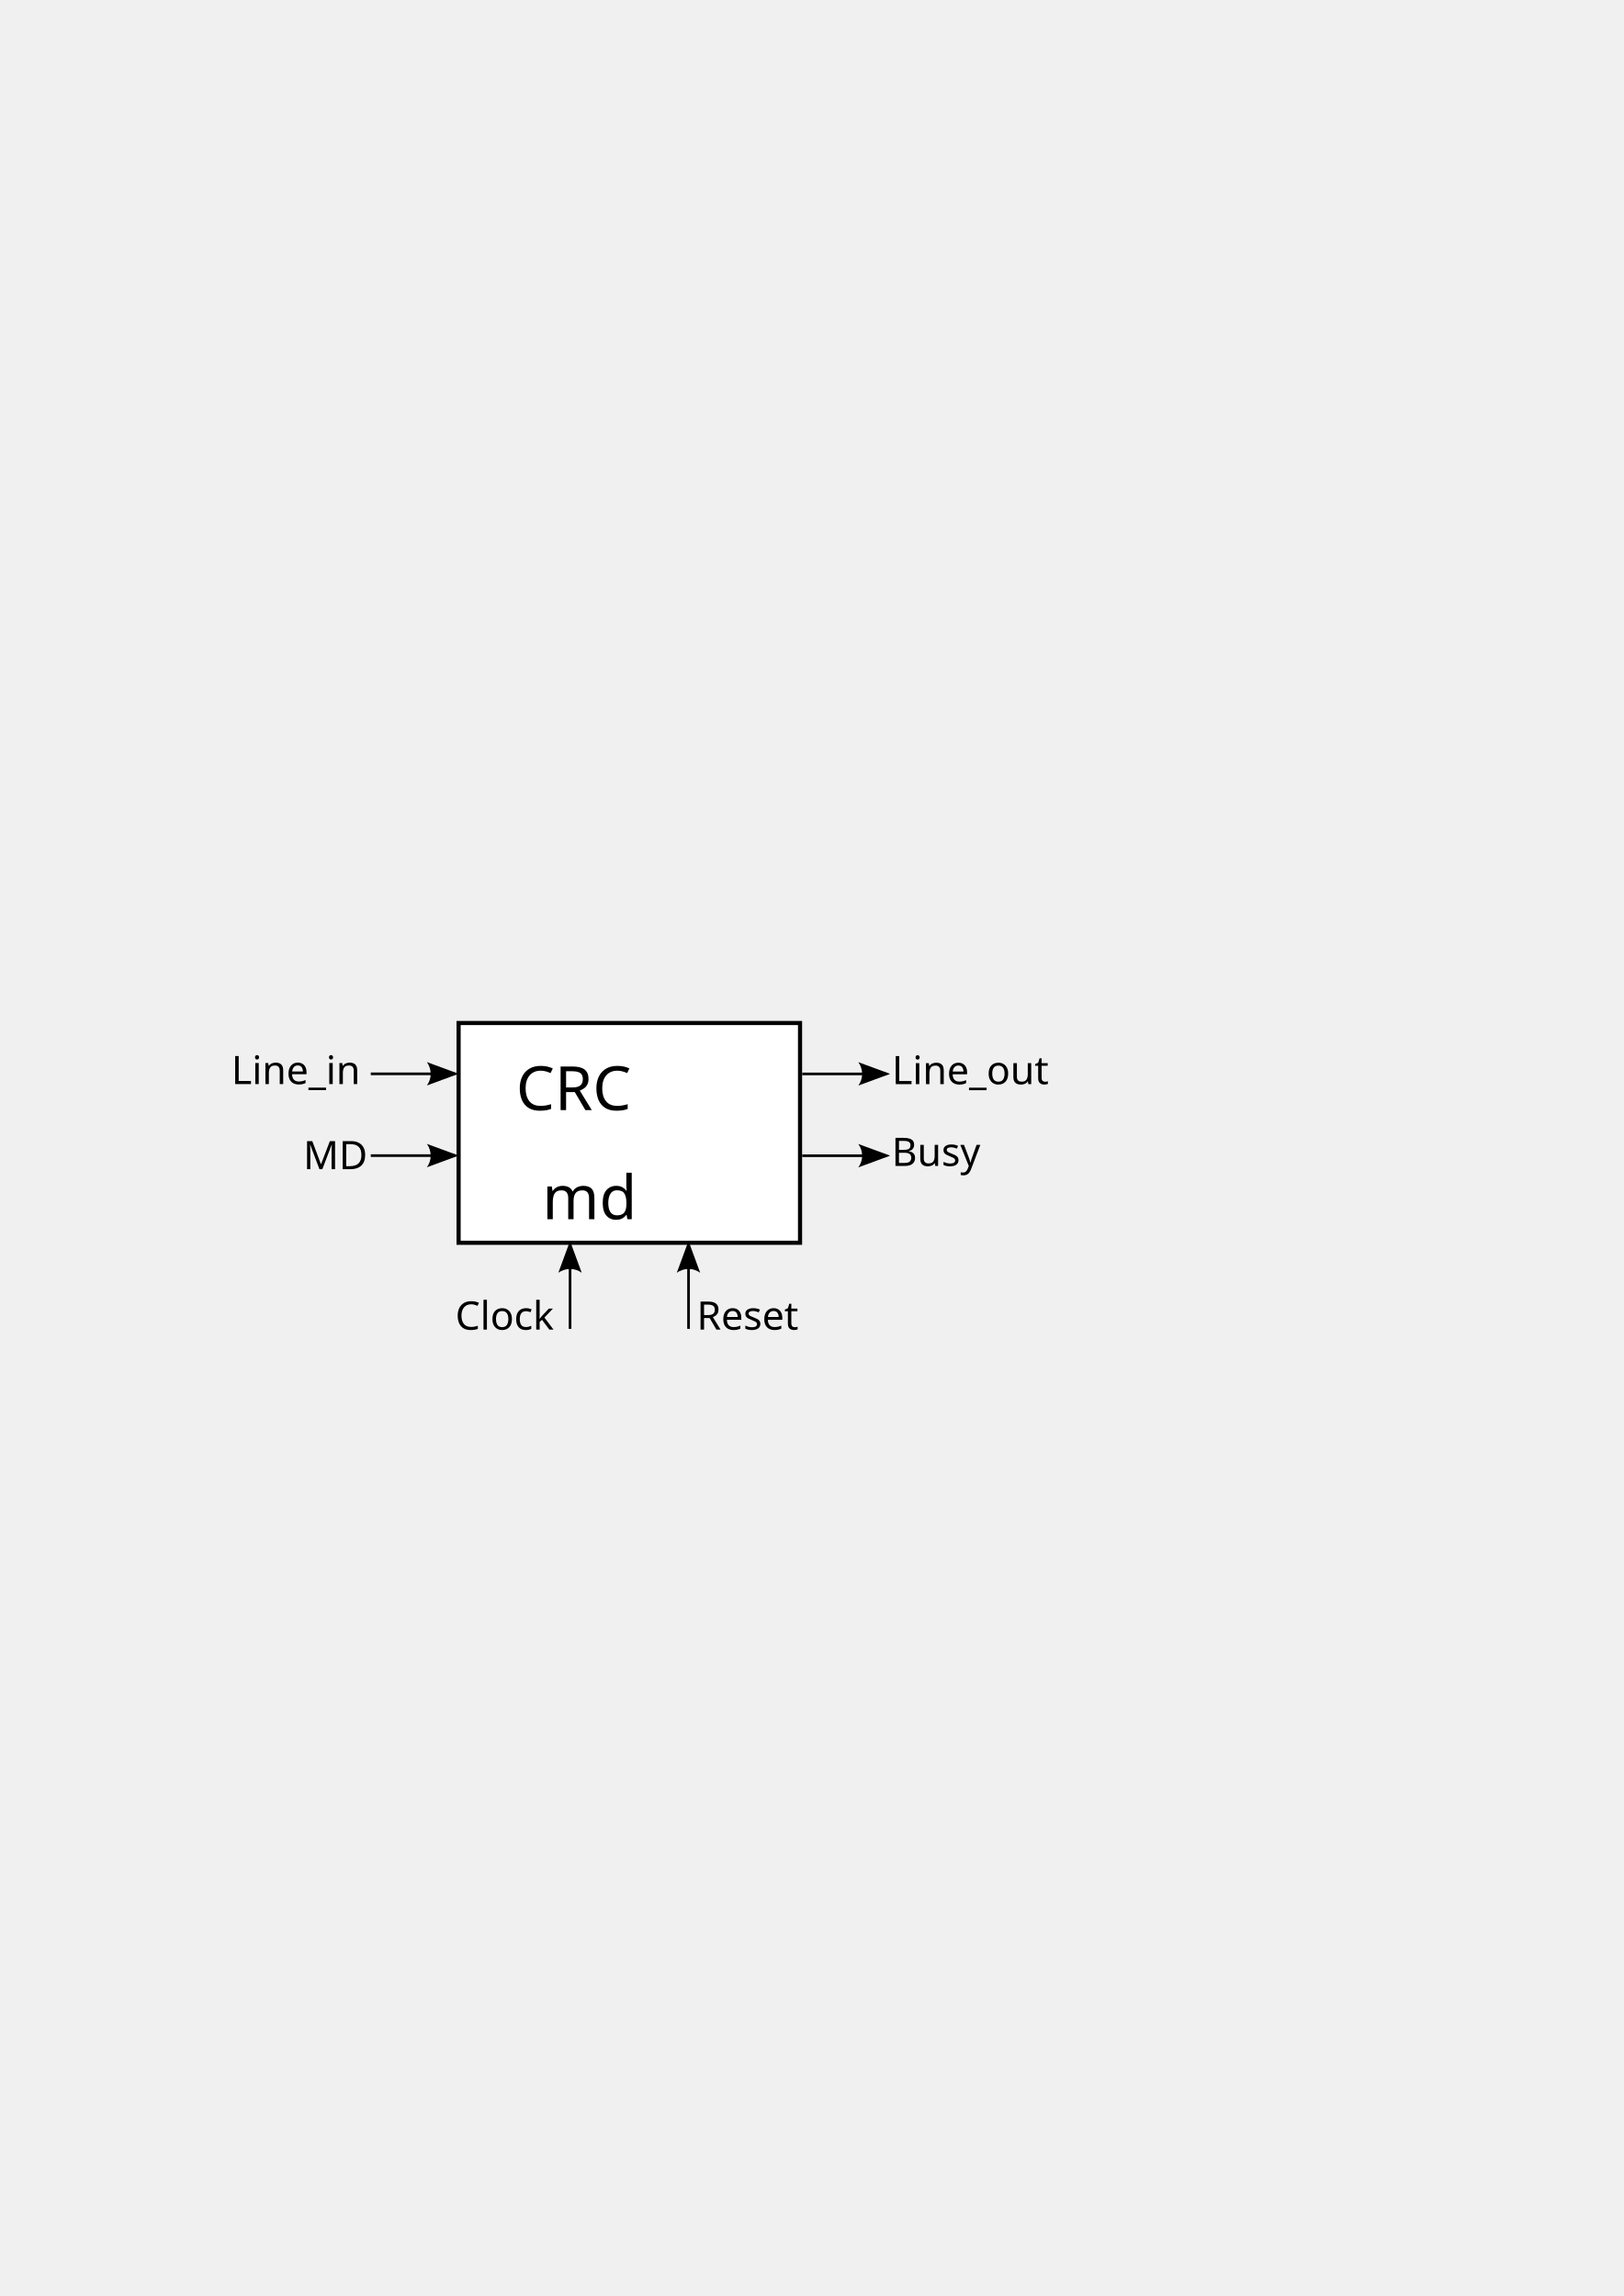
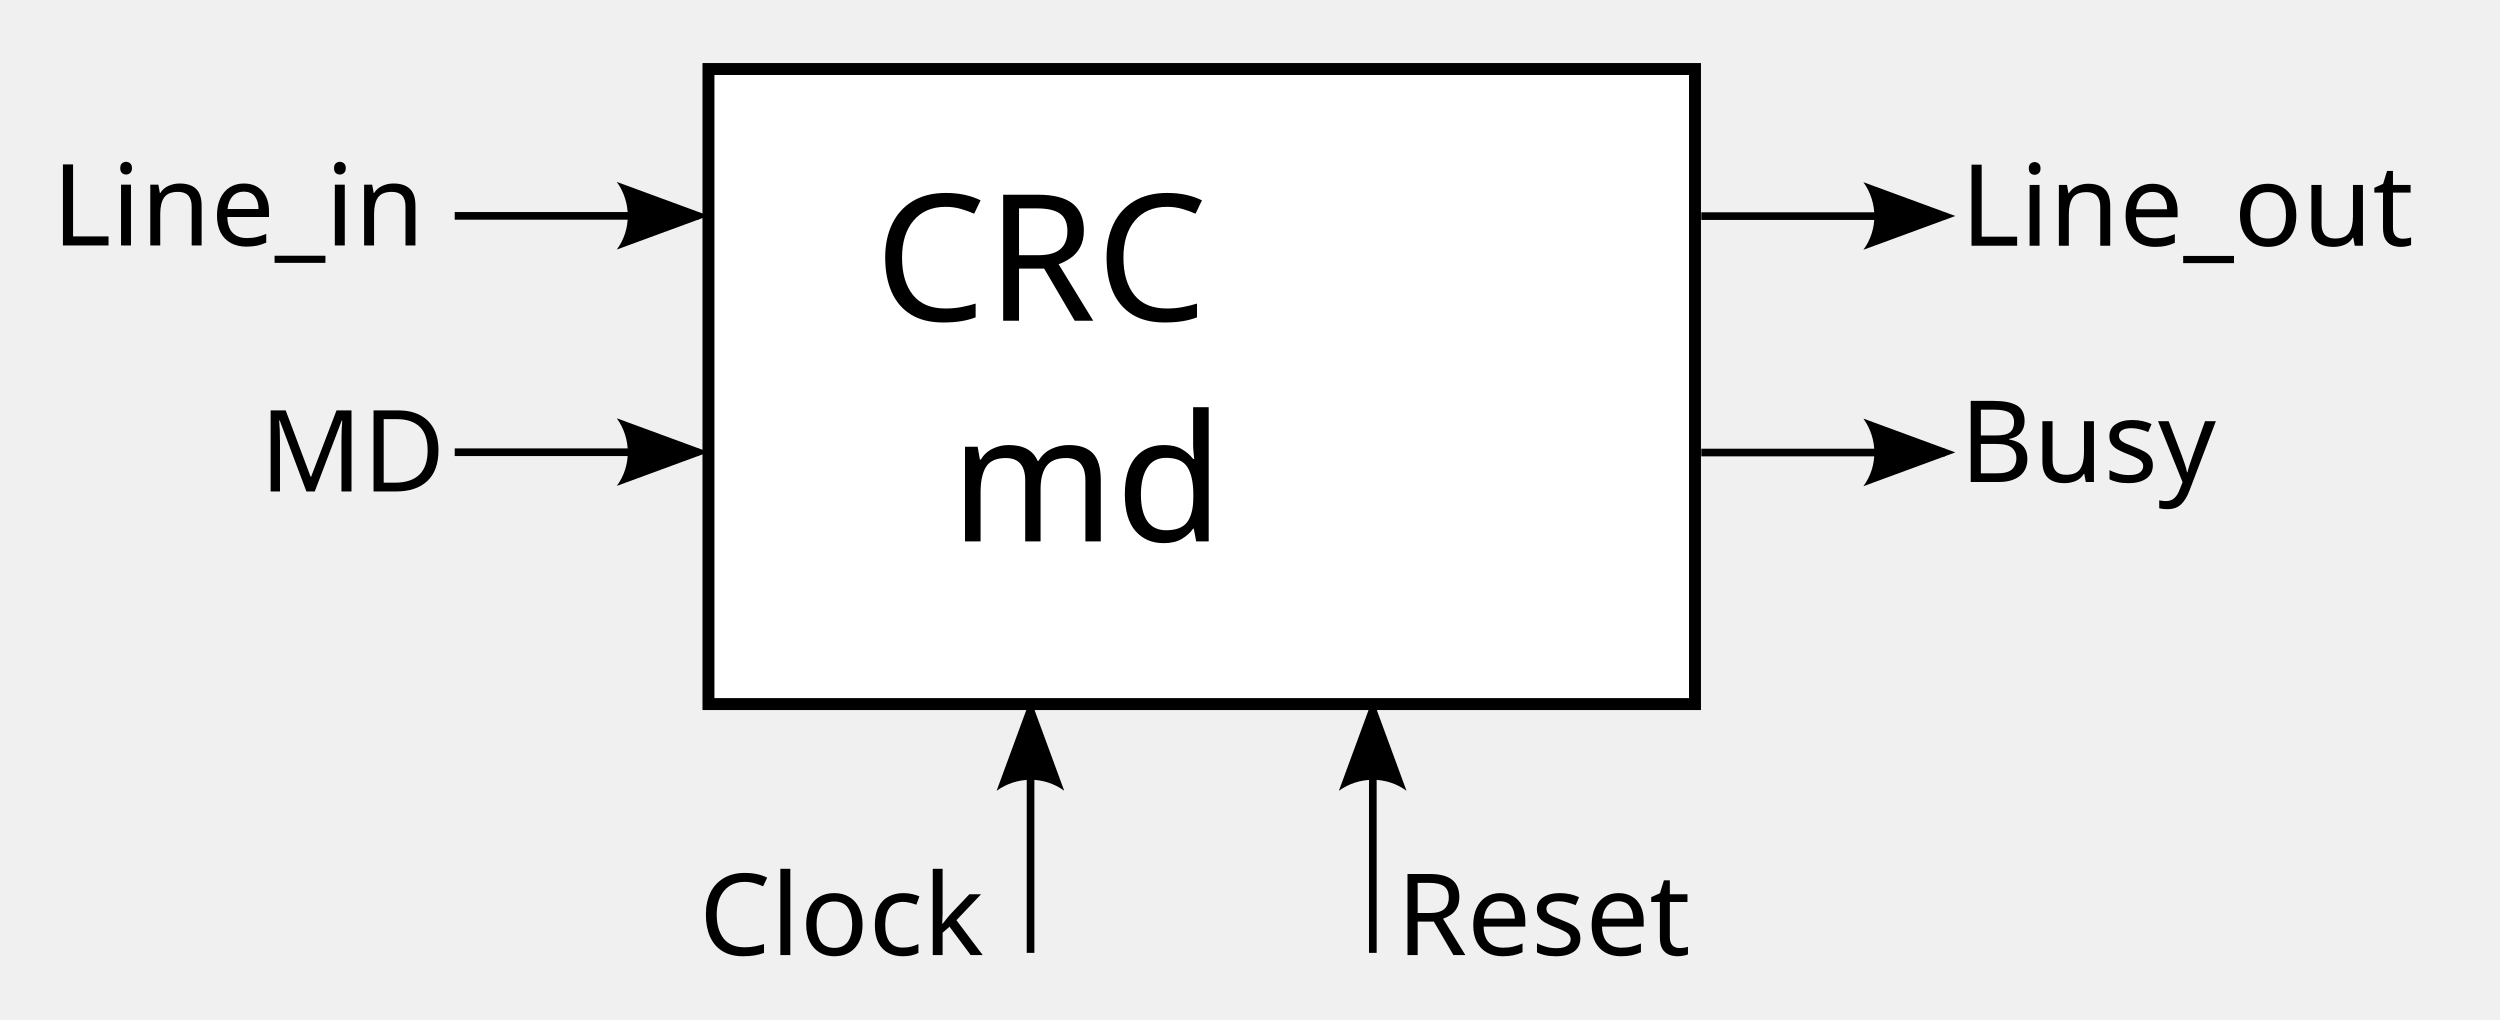
- <svg xmlns="http://www.w3.org/2000/svg" width="744.094" height="1052.362" id="svg2" version="1.1">
+ <svg xmlns="http://www.w3.org/2000/svg" width="396.52" height="161.738" id="svg2" version="1.1">
  <defs id="defs4">
-     <marker orient="auto" refY="0.0" refX="0.0" id="Arrow2Lstart" style="overflow:visible">
-       <path id="path3838" style="fill-rule:evenodd;stroke-width:0.625;stroke-linejoin:round" d="M 8.719,4.034 L -2.207,0.016 L 8.719,-4.002 C 6.973,-1.63 6.983,1.616 8.719,4.034 z " transform="scale(1.1) translate(1,0)" />
+     <marker orient="auto" refY="0" refX="0" id="Arrow2Lstart" style="overflow:visible">
+       <path id="path3838" style="fill-rule:evenodd;stroke-width:0.625;stroke-linejoin:round" d="M 8.719,4.034 -2.207,0.016 8.719,-4.002 c -1.745,2.372 -1.735,5.617 -6e-7,8.035 z" transform="matrix(1.1,0,0,1.1,1.1,0)" />
    </marker>
-     <marker orient="auto" refY="0.0" refX="0.0" id="Arrow1Lstart" style="overflow:visible">
-       <path id="path3820" d="M 0.0,0.0 L 5.0,-5.0 L -12.5,0.0 L 5.0,5.0 L 0.0,0.0 z " style="fill-rule:evenodd;stroke:#000000;stroke-width:1.0pt" transform="scale(0.8) translate(12.5,0)" />
+     <marker orient="auto" refY="0" refX="0" id="Arrow1Lstart" style="overflow:visible">
+       <path id="path3820" d="M 0,0 5,-5 -12.5,0 5,5 0,0 z" style="fill-rule:evenodd;stroke:#000000;stroke-width:1pt" transform="matrix(0.8,0,0,0.8,10,0)" />
    </marker>
-     <marker orient="auto" refY="0.0" refX="0.0" id="Arrow1Lend" style="overflow:visible;">
-       <path id="path3823" d="M 0.0,0.0 L 5.0,-5.0 L -12.5,0.0 L 5.0,5.0 L 0.0,0.0 z " style="fill-rule:evenodd;stroke:#000000;stroke-width:1.0pt;" transform="scale(0.8) rotate(180) translate(12.5,0)" />
+     <marker orient="auto" refY="0" refX="0" id="Arrow1Lend" style="overflow:visible">
+       <path id="path3823" d="M 0,0 5,-5 -12.5,0 5,5 0,0 z" style="fill-rule:evenodd;stroke:#000000;stroke-width:1pt" transform="matrix(-0.8,0,0,-0.8,-10,0)" />
    </marker>
    <marker orient="auto" refY="0" refX="0" id="Arrow2Lstart-7" style="overflow:visible">
      <path id="path3838-6" style="fill-rule:evenodd;stroke-width:0.625;stroke-linejoin:round" d="M 8.719,4.034 -2.207,0.016 8.719,-4.002 c -1.745,2.372 -1.735,5.617 -6e-7,8.035 z" transform="matrix(1.1,0,0,1.1,1.1,0)" />
    </marker>
    <marker orient="auto" refY="0" refX="0" id="Arrow2Lstart-9" style="overflow:visible">
      <path id="path3838-0" style="fill-rule:evenodd;stroke-width:0.625;stroke-linejoin:round" d="M 8.719,4.034 -2.207,0.016 8.719,-4.002 c -1.745,2.372 -1.735,5.617 -6e-7,8.035 z" transform="matrix(1.1,0,0,1.1,1.1,0)" />
    </marker>
    <marker orient="auto" refY="0" refX="0" id="Arrow2Lstart-8" style="overflow:visible">
      <path id="path3838-7" style="fill-rule:evenodd;stroke-width:0.625;stroke-linejoin:round" d="M 8.719,4.034 -2.207,0.016 8.719,-4.002 c -1.745,2.372 -1.735,5.617 -6e-7,8.035 z" transform="matrix(1.1,0,0,1.1,1.1,0)" />
    </marker>
    <marker orient="auto" refY="0" refX="0" id="Arrow2Lstart-0" style="overflow:visible">
      <path id="path3838-3" style="fill-rule:evenodd;stroke-width:0.625;stroke-linejoin:round" d="M 8.719,4.034 -2.207,0.016 8.719,-4.002 c -1.745,2.372 -1.735,5.617 -6e-7,8.035 z" transform="matrix(1.1,0,0,1.1,1.1,0)" />
    </marker>
    <marker orient="auto" refY="0" refX="0" id="Arrow2Lstart-3" style="overflow:visible">
      <path id="path3838-73" style="fill-rule:evenodd;stroke-width:0.625;stroke-linejoin:round" d="M 8.719,4.034 -2.207,0.016 8.719,-4.002 c -1.745,2.372 -1.735,5.617 -6e-7,8.035 z" transform="matrix(1.1,0,0,1.1,1.1,0)" />
    </marker>
    <marker orient="auto" refY="0" refX="0" id="Arrow2Lstart-6" style="overflow:visible">
      <path id="path3838-5" style="fill-rule:evenodd;stroke-width:0.625;stroke-linejoin:round" d="M 8.719,4.034 -2.207,0.016 8.719,-4.002 c -1.745,2.372 -1.735,5.617 -6e-7,8.035 z" transform="matrix(1.1,0,0,1.1,1.1,0)" />
    </marker>
    <marker orient="auto" refY="0" refX="0" id="Arrow2Lstart-5" style="overflow:visible">
      <path id="path3838-8" style="fill-rule:evenodd;stroke-width:0.625;stroke-linejoin:round" d="M 8.719,4.034 -2.207,0.016 8.719,-4.002 c -1.745,2.372 -1.735,5.617 -6e-7,8.035 z" transform="matrix(1.1,0,0,1.1,1.1,0)" />
    </marker>
    <marker orient="auto" refY="0" refX="0" id="Arrow2Lstart-96" style="overflow:visible">
      <path id="path3838-04" style="fill-rule:evenodd;stroke-width:0.625;stroke-linejoin:round" d="M 8.719,4.034 -2.207,0.016 8.719,-4.002 c -1.745,2.372 -1.735,5.617 -6e-7,8.035 z" transform="matrix(1.1,0,0,1.1,1.1,0)" />
    </marker>
  </defs>
-   <g id="layer1">
+   <g id="layer1" transform="translate(-97.79584,-457.9447)">
    <rect style="fill:#ffffff;stroke:#000000;stroke-width:1.893;stroke-miterlimit:4;stroke-opacity:1;stroke-dasharray:none" id="rect2985" width="156.473" height="100.726" x="210.162" y="468.891" />
    <text xml:space="preserve" style="font-size:28px;font-style:normal;font-weight:normal;line-height:125%;letter-spacing:0px;word-spacing:0px;fill:#000000;fill-opacity:1;stroke:none;font-family:Sans" x="288.379" y="508.815" id="text3755">
-       <tspan id="tspan3757" x="288.379" y="508.815" style="text-align:center;text-anchor:middle;font-size:28px">CRC</tspan>
-       <tspan x="288.379" y="558.815" id="tspan3759" style="text-align:center;text-anchor:middle;font-size:28px">md</tspan>
+       <tspan id="tspan3757" x="288.379" y="508.815" style="font-size:28px;text-align:center;text-anchor:middle">CRC</tspan>
+       <tspan x="288.379" y="543.815" id="tspan3759" style="font-size:28px;text-align:center;text-anchor:middle">md</tspan>
    </text>
    <g id="g5169" transform="matrix(-1,0,0,-1,538.4249,1008.316)">
      <path id="path3761-4-26" d="m 132.113,516.093 38.678,0" style="fill:none;stroke:#000000;stroke-width:1.213px;stroke-linecap:butt;stroke-linejoin:miter;stroke-opacity:1;marker-start:url(#Arrow2Lstart);marker-end:none" />
      <text transform="scale(-1,-1)" id="text5109" y="-511.399" x="-129.678" style="font-size:18px;font-style:normal;font-weight:normal;line-height:125%;letter-spacing:0px;word-spacing:0px;fill:#000000;fill-opacity:1;stroke:none;font-family:Sans" xml:space="preserve">
        <tspan y="-511.399" x="-129.678" id="tspan5111">Line_out</tspan>
      </text>
    </g>
    <g id="g5189" transform="translate(0,41.92133)">
      <path id="path3761-4-2" d="m 406.312,487.799 -38.678,0" style="fill:none;stroke:#000000;stroke-width:1.213px;stroke-linecap:butt;stroke-linejoin:miter;stroke-opacity:1;marker-start:url(#Arrow2Lstart);marker-end:none" />
      <text id="text5113" y="492.467" x="408.619" style="font-size:18px;font-style:normal;font-weight:normal;line-height:125%;letter-spacing:0px;word-spacing:0px;fill:#000000;fill-opacity:1;stroke:none;font-family:Sans" xml:space="preserve">
        <tspan y="492.467" x="408.619" id="tspan5115">Busy</tspan>
      </text>
    </g>
    <g id="g5155" transform="translate(36.9221,37.19701)">
      <path id="path3761-4-6" d="m 171.674,454.987 -38.678,0" style="fill:none;stroke:#000000;stroke-width:1.213px;stroke-linecap:butt;stroke-linejoin:miter;stroke-opacity:1;marker-start:url(#Arrow2Lstart);marker-end:none" />
      <text id="text5117" y="459.681" x="69.107" style="font-size:18px;font-style:normal;font-weight:normal;line-height:125%;letter-spacing:0px;word-spacing:0px;fill:#000000;fill-opacity:1;stroke:none;font-family:Sans" xml:space="preserve">
        <tspan y="459.681" x="69.107" id="tspan5119">Line_in</tspan>
      </text>
    </g>
    <g id="g5196" transform="translate(39.33281,39.88948)">
      <path id="path3761-4-1" d="m 169.264,489.782 -38.678,0" style="fill:none;stroke:#000000;stroke-width:1.213px;stroke-linecap:butt;stroke-linejoin:miter;stroke-opacity:1;marker-start:url(#Arrow2Lstart);marker-end:none" />
      <text id="text5121" y="496.003" x="99.637" style="font-size:18px;font-style:normal;font-weight:normal;line-height:125%;letter-spacing:0px;word-spacing:0px;fill:#000000;fill-opacity:1;stroke:none;font-family:Sans" xml:space="preserve">
        <tspan y="496.003" x="99.637" id="tspan5123">MD</tspan>
      </text>
    </g>
    <g id="g5150" transform="translate(7.59106,-34.43514)">
      <path id="path3761-4-9" d="m 253.659,604.833 0,38.678" style="fill:none;stroke:#000000;stroke-width:1.213px;stroke-linecap:butt;stroke-linejoin:miter;stroke-opacity:1;marker-start:url(#Arrow2Lstart);marker-end:none" />
      <text id="text5125" y="643.863" x="201.071" style="font-size:18px;font-style:normal;font-weight:normal;line-height:125%;letter-spacing:0px;word-spacing:0px;fill:#000000;fill-opacity:1;stroke:none;font-family:Sans" xml:space="preserve">
        <tspan y="643.863" x="201.071" id="tspan5127">Clock</tspan>
      </text>
    </g>
    <g id="g5145" transform="translate(20.18305,-34.43514)">
      <path id="path3761-4-7" d="m 295.353,604.833 0,38.678" style="fill:none;stroke:#000000;stroke-width:1.213px;stroke-linecap:butt;stroke-linejoin:miter;stroke-opacity:1;marker-start:url(#Arrow2Lstart);marker-end:none" />
      <text id="text5129" y="643.863" x="299.107" style="font-size:40px;font-style:normal;font-weight:normal;line-height:125%;letter-spacing:0px;word-spacing:0px;fill:#000000;fill-opacity:1;stroke:none;font-family:Sans" xml:space="preserve">
        <tspan style="font-size:18px" y="643.863" x="299.107" id="tspan5131">Reset</tspan>
      </text>
    </g>
  </g>
</svg>
